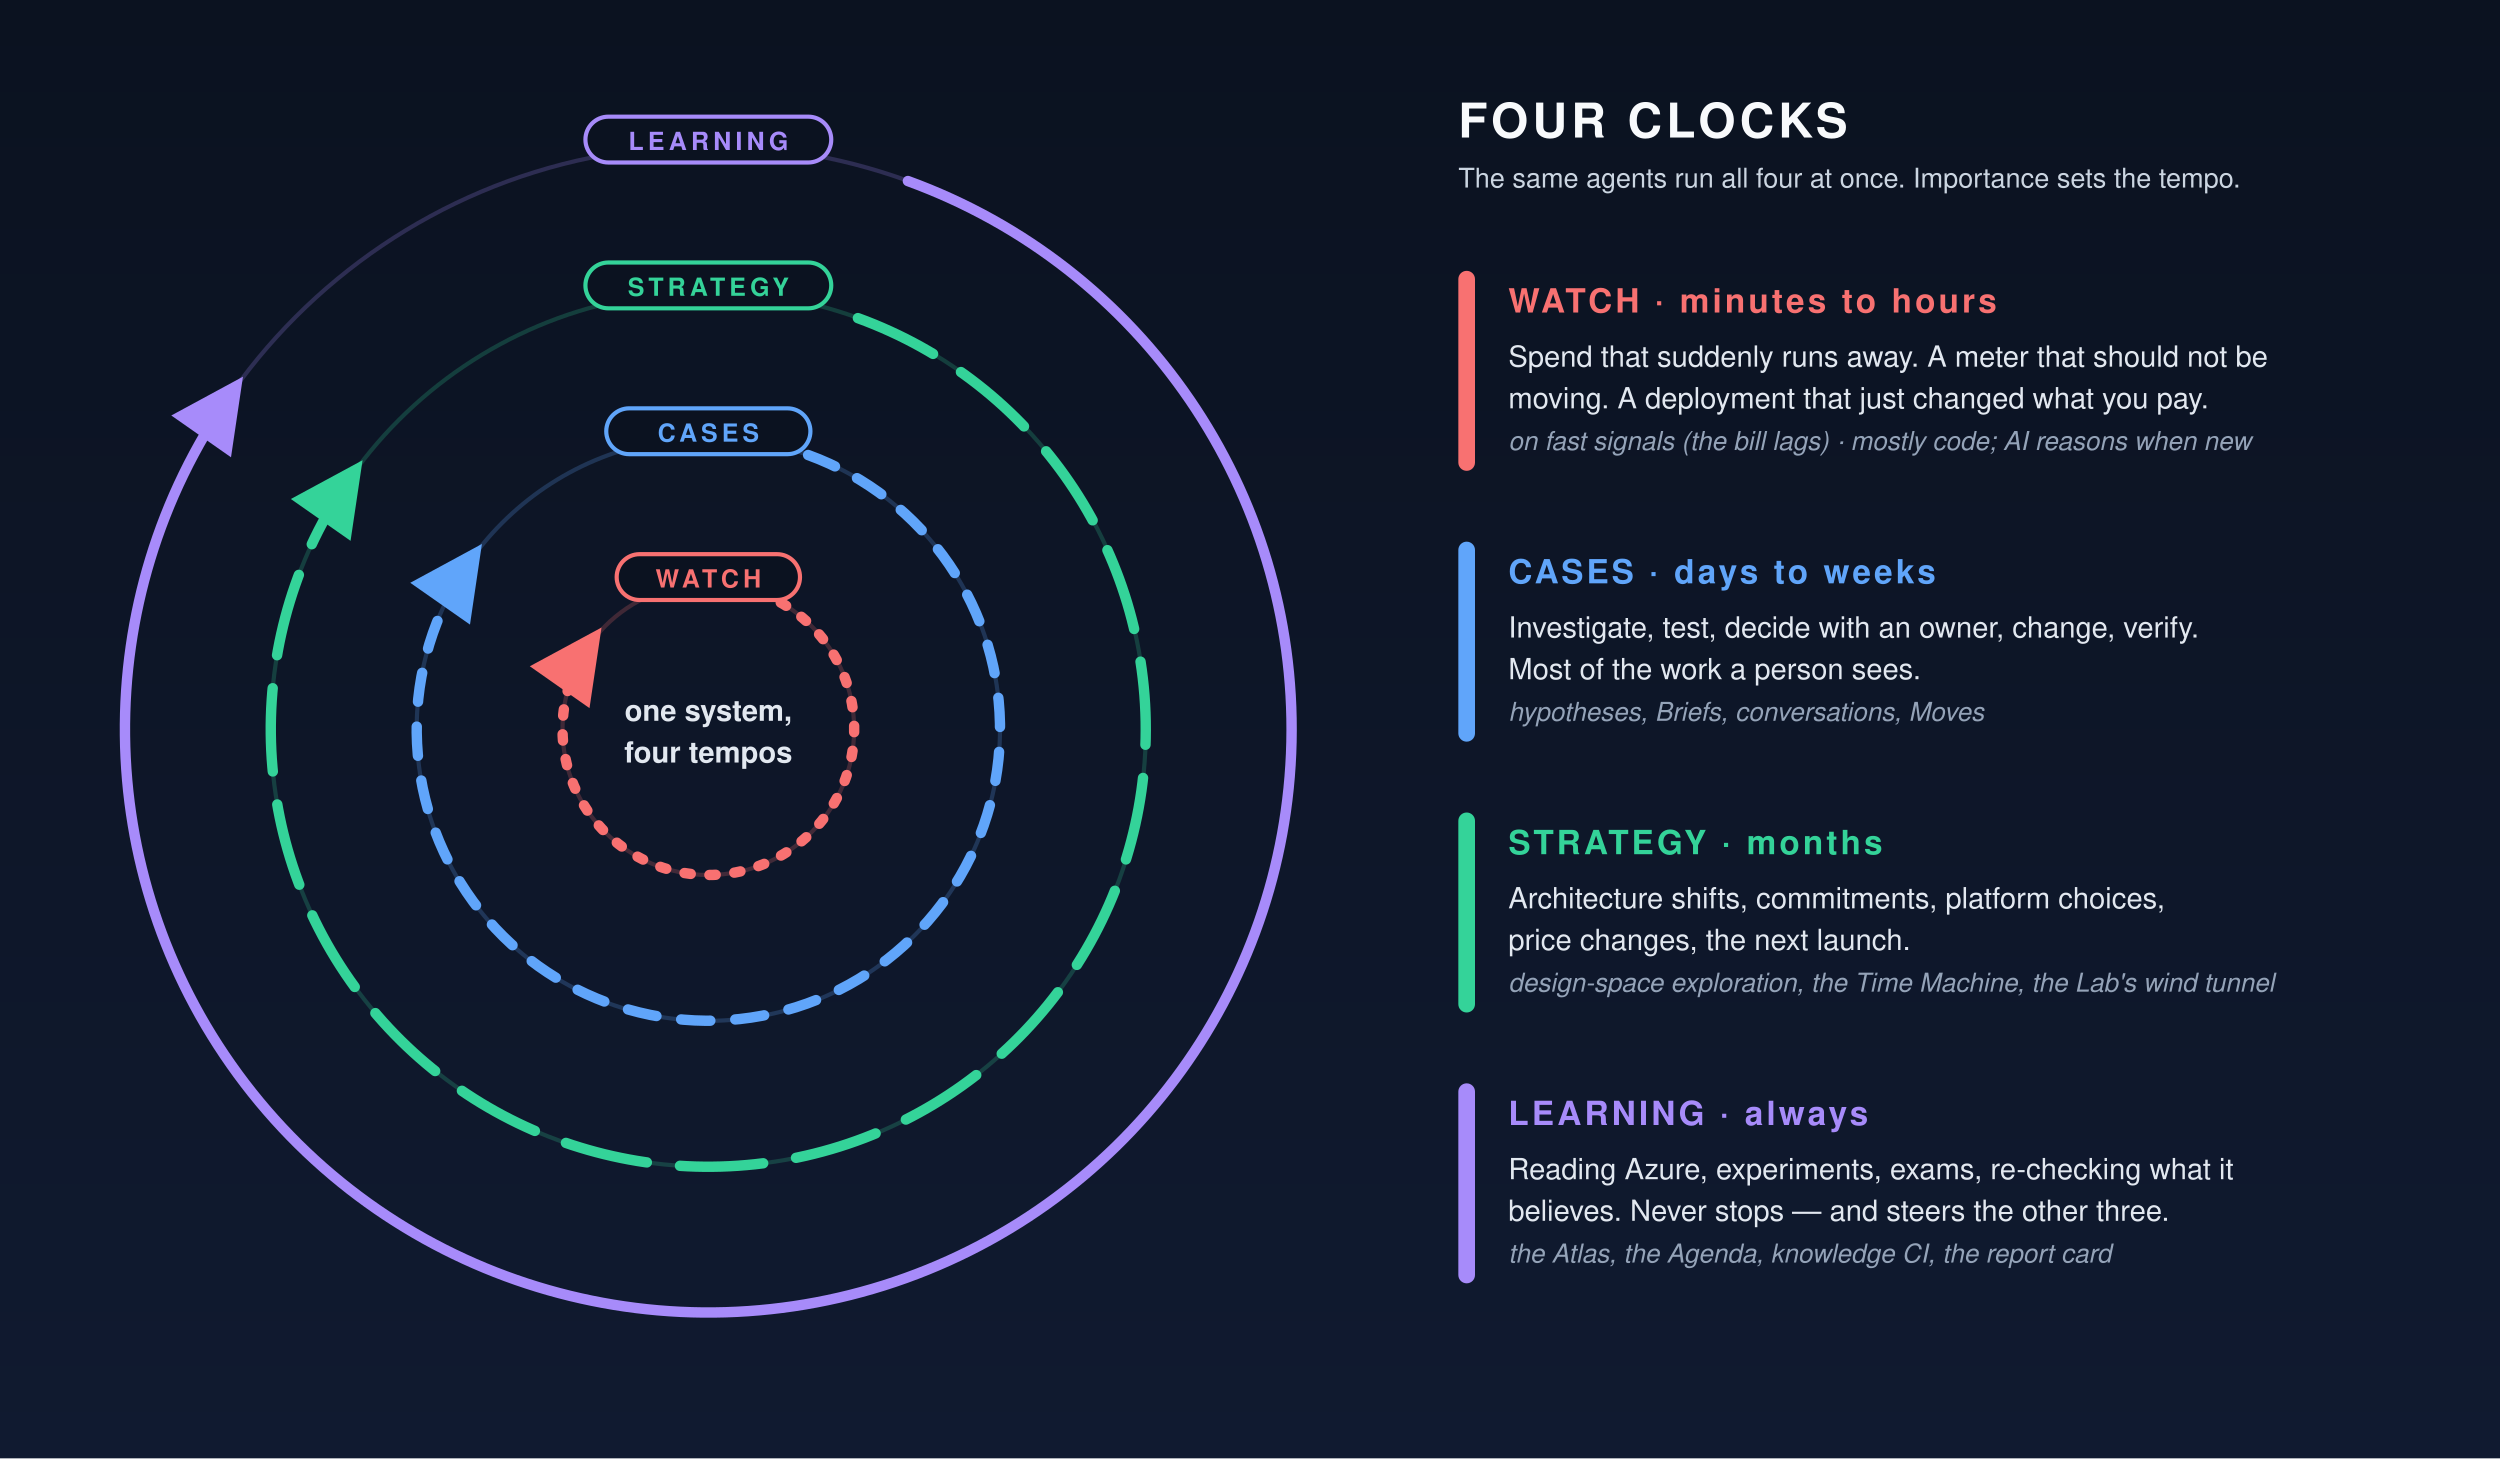
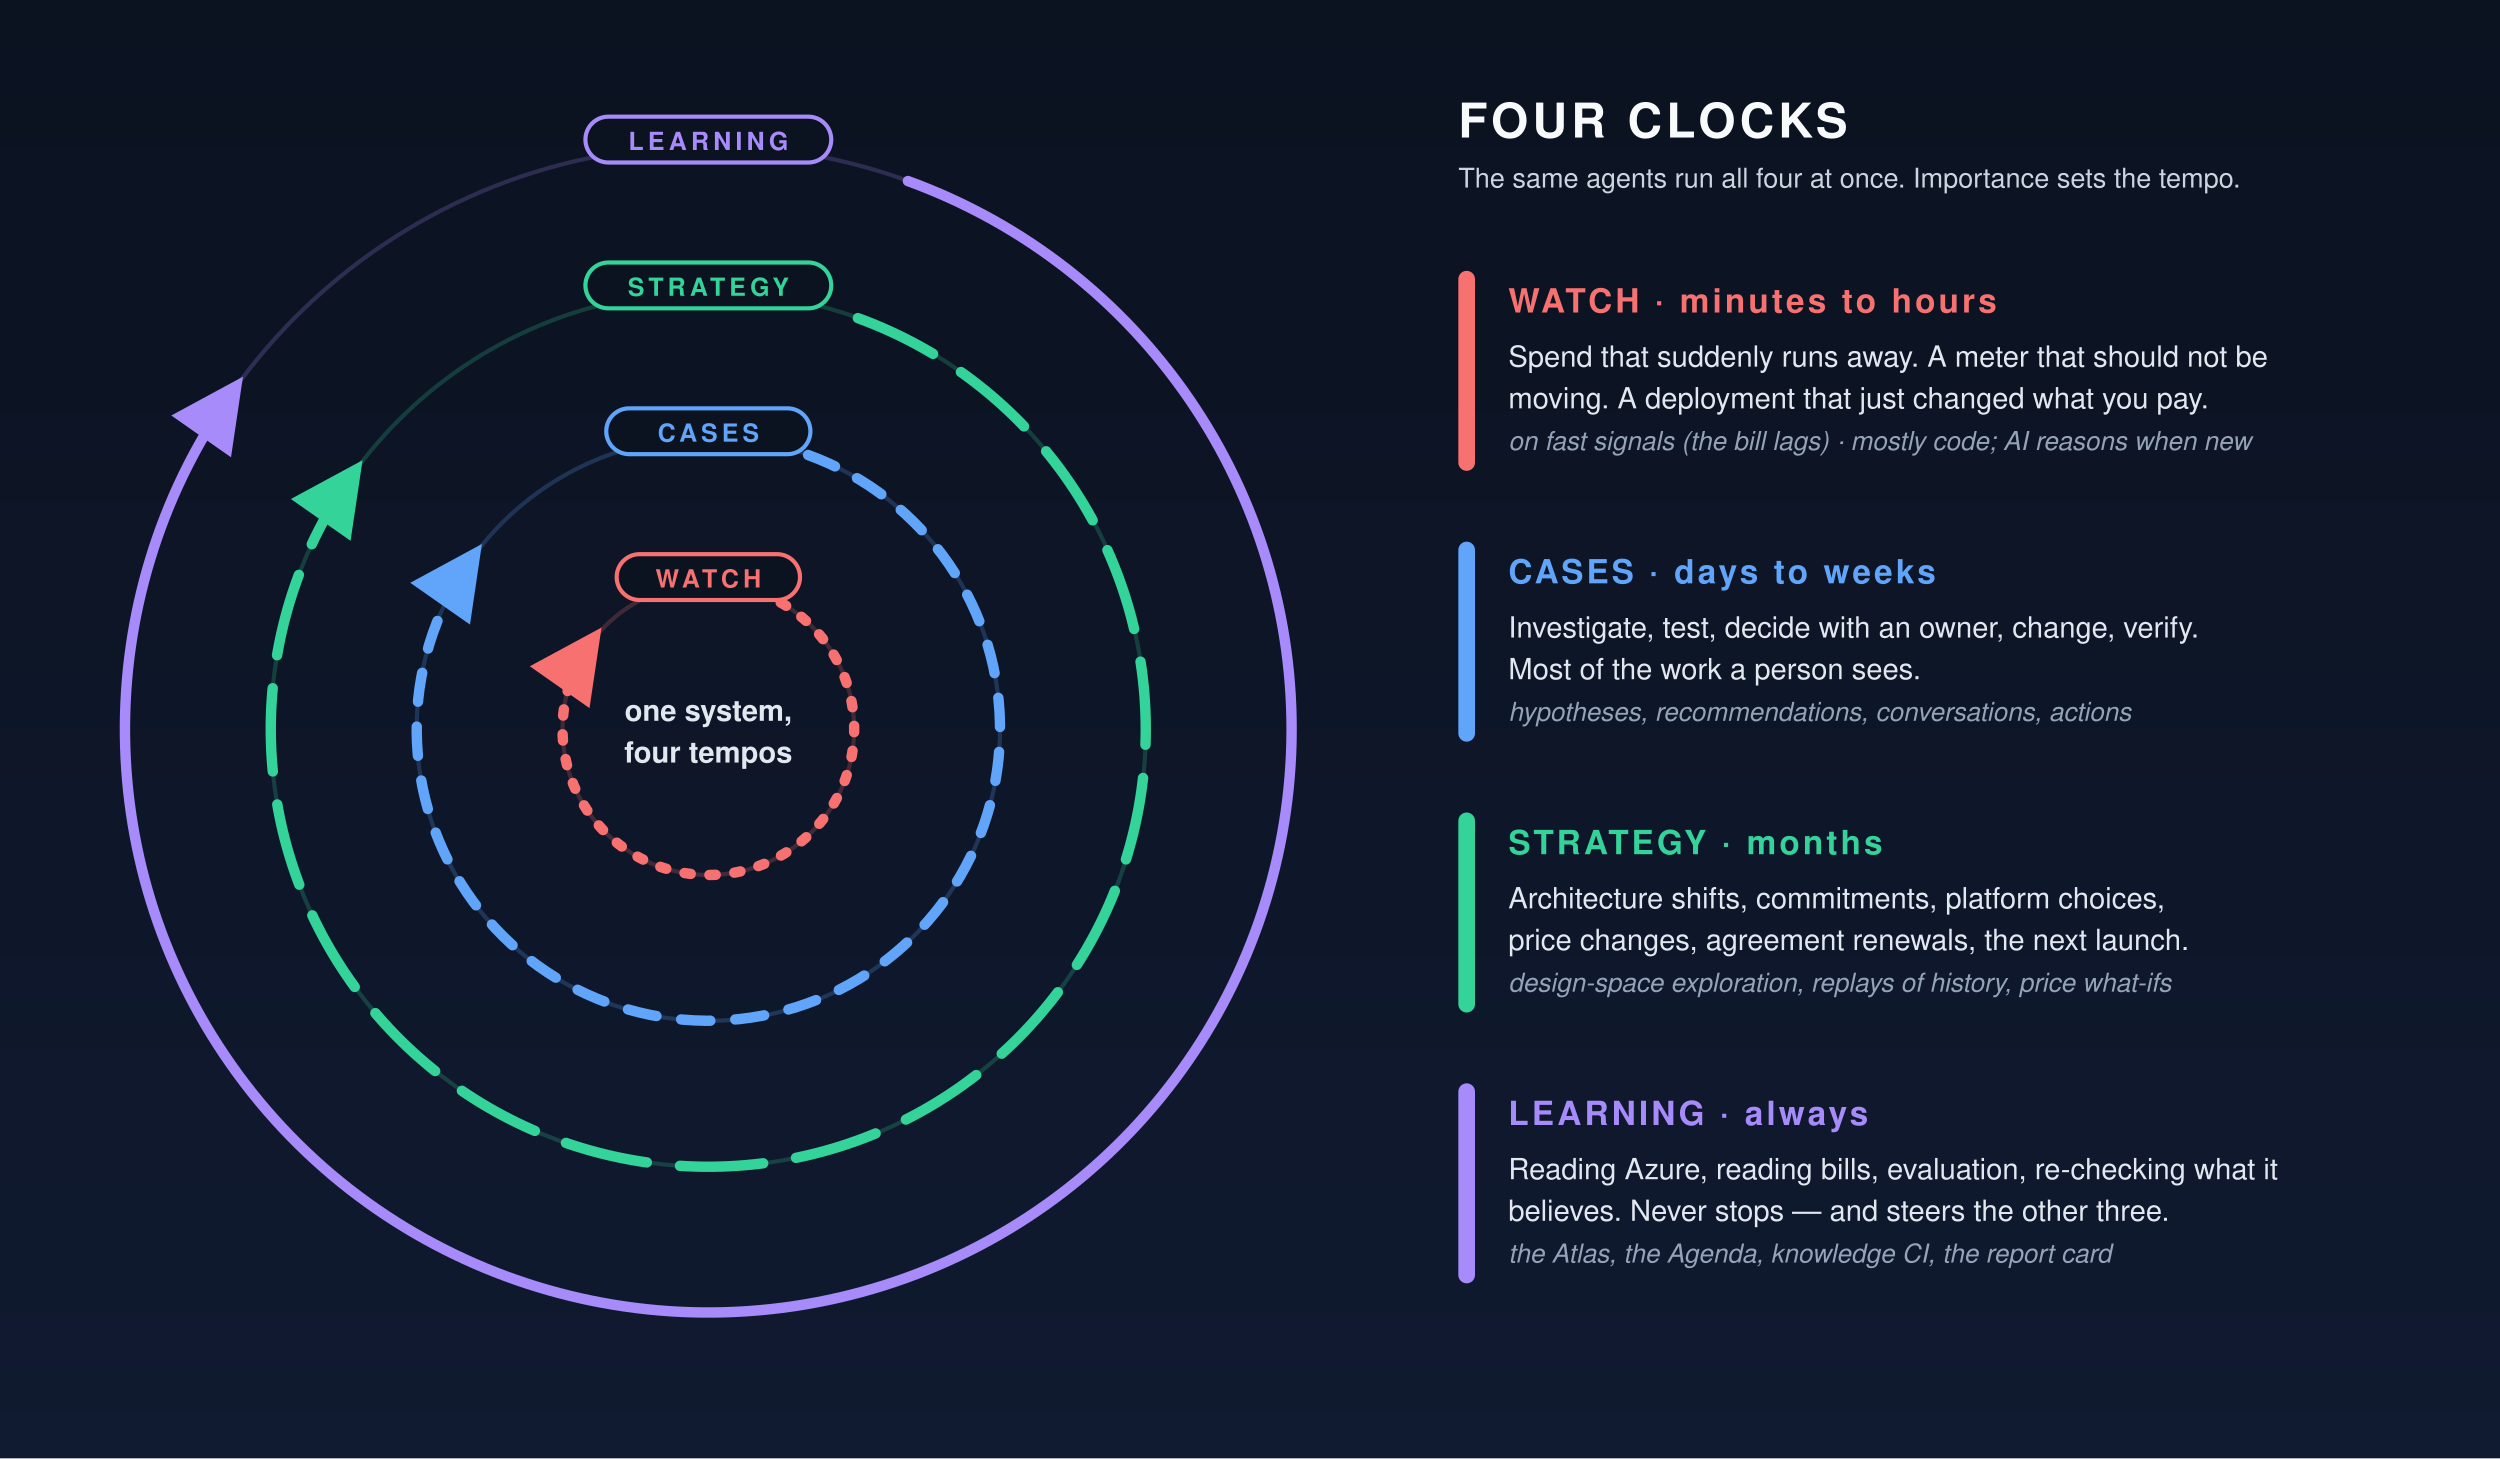
<svg xmlns="http://www.w3.org/2000/svg" viewBox="0 0 1200 700" width="1200" height="700" role="img" aria-labelledby="t d" font-family="'Segoe UI', Helvetica, Arial, sans-serif">
  <defs>
    <linearGradient id="bg" x1="0" y1="0" x2="0" y2="1">
      <stop offset="0" stop-color="#0b1220" />
      <stop offset="1" stop-color="#101a30" />
    </linearGradient>
    <marker id="w" viewBox="0 0 10 10" refX="7" refY="5" markerWidth="7" markerHeight="7" orient="auto">
      <path d="M0,0 L10,5 L0,10 z" fill="#f87171" />
    </marker>
    <marker id="c" viewBox="0 0 10 10" refX="7" refY="5" markerWidth="7" markerHeight="7" orient="auto">
      <path d="M0,0 L10,5 L0,10 z" fill="#60a5fa" />
    </marker>
    <marker id="s" viewBox="0 0 10 10" refX="7" refY="5" markerWidth="7" markerHeight="7" orient="auto">
      <path d="M0,0 L10,5 L0,10 z" fill="#34d399" />
    </marker>
    <marker id="l" viewBox="0 0 10 10" refX="7" refY="5" markerWidth="7" markerHeight="7" orient="auto">
      <path d="M0,0 L10,5 L0,10 z" fill="#a78bfa" />
    </marker>
  </defs>
  <rect width="1200" height="700" fill="url(#bg)" />
  <g fill="none">
    <circle cx="340" cy="350" r="70" stroke="#f87171" stroke-opacity="0.22" stroke-width="2" />
    <circle cx="340" cy="350" r="140" stroke="#60a5fa" stroke-opacity="0.22" stroke-width="2" />
    <circle cx="340" cy="350" r="210" stroke="#34d399" stroke-opacity="0.22" stroke-width="2" />
    <circle cx="340" cy="350" r="280" stroke="#a78bfa" stroke-opacity="0.22" stroke-width="2" />
  </g>
  <g fill="none" stroke-width="5" stroke-linecap="round">
    <path d="M363.9,284.2 A70,70 0 1 1 282.7,309.8" stroke="#f87171" stroke-dasharray="3 9" marker-end="url(#w)" />
    <path d="M387.9,218.4 A140,140 0 1 1 225.3,269.7" stroke="#60a5fa" stroke-dasharray="14 12" marker-end="url(#c)" />
    <path d="M411.8,152.7 A210,210 0 1 1 168.0,229.5" stroke="#34d399" stroke-dasharray="40 16" marker-end="url(#s)" />
    <path d="M435.8,86.9 A280,280 0 1 1 110.6,189.4" stroke="#a78bfa" marker-end="url(#l)" />
  </g>
  <g font-size="12" font-weight="700" letter-spacing="2" text-anchor="middle">
    <rect x="296" y="266" width="88" height="22" rx="11" fill="#0b1220" stroke="#f87171" stroke-width="2" />
    <text x="340" y="282" fill="#f87171">WATCH</text>
    <rect x="291" y="196" width="98" height="22" rx="11" fill="#0b1220" stroke="#60a5fa" stroke-width="2" />
    <text x="340" y="212" fill="#60a5fa">CASES</text>
    <rect x="281" y="126" width="118" height="22" rx="11" fill="#0b1220" stroke="#34d399" stroke-width="2" />
    <text x="340" y="142" fill="#34d399">STRATEGY</text>
    <rect x="281" y="56" width="118" height="22" rx="11" fill="#0b1220" stroke="#a78bfa" stroke-width="2" />
    <text x="340" y="72" fill="#a78bfa">LEARNING</text>
  </g>
  <g text-anchor="middle" fill="#e2e8f0">
    <text x="340" y="346" font-size="14" font-weight="700">one system,</text>
    <text x="340" y="366" font-size="14" font-weight="700">four tempos</text>
  </g>
  <text x="700" y="66" fill="#f8fafc" font-size="23" font-weight="700" letter-spacing="2">FOUR CLOCKS</text>
  <text x="700" y="90" fill="#cbd5e1" font-size="13">The same agents run all four at once. Importance sets the tempo.</text>
  <g>
    <rect x="700" y="130" width="8" height="96" rx="4" fill="#f87171" />
    <text x="724" y="150" fill="#f87171" font-size="16" font-weight="700" letter-spacing="1.5">WATCH · minutes to hours</text>
    <text x="724" y="176" fill="#e2e8f0" font-size="14">Spend that suddenly runs away. A meter that should not be</text>
    <text x="724" y="196" fill="#e2e8f0" font-size="14">moving. A deployment that just changed what you pay.</text>
    <text x="724" y="216" fill="#94a3b8" font-size="12.5" font-style="italic">on fast signals (the bill lags) · mostly code; AI reasons when new</text>
    <rect x="700" y="260" width="8" height="96" rx="4" fill="#60a5fa" />
    <text x="724" y="280" fill="#60a5fa" font-size="16" font-weight="700" letter-spacing="1.5">CASES · days to weeks</text>
    <text x="724" y="306" fill="#e2e8f0" font-size="14">Investigate, test, decide with an owner, change, verify.</text>
    <text x="724" y="326" fill="#e2e8f0" font-size="14">Most of the work a person sees.</text>
-     <text x="724" y="346" fill="#94a3b8" font-size="12.5" font-style="italic">hypotheses, Briefs, conversations, Moves</text>
+     <text x="724" y="346" fill="#94a3b8" font-size="12.5" font-style="italic">hypotheses, recommendations, conversations, actions</text>
    <rect x="700" y="390" width="8" height="96" rx="4" fill="#34d399" />
    <text x="724" y="410" fill="#34d399" font-size="16" font-weight="700" letter-spacing="1.5">STRATEGY · months</text>
    <text x="724" y="436" fill="#e2e8f0" font-size="14">Architecture shifts, commitments, platform choices,</text>
-     <text x="724" y="456" fill="#e2e8f0" font-size="14">price changes, the next launch.</text>
-     <text x="724" y="476" fill="#94a3b8" font-size="12.5" font-style="italic">design-space exploration, the Time Machine, the Lab's wind tunnel</text>
+     <text x="724" y="456" fill="#e2e8f0" font-size="14">price changes, agreement renewals, the next launch.</text>
+     <text x="724" y="476" fill="#94a3b8" font-size="12.5" font-style="italic">design-space exploration, replays of history, price what-ifs</text>
    <rect x="700" y="520" width="8" height="96" rx="4" fill="#a78bfa" />
    <text x="724" y="540" fill="#a78bfa" font-size="16" font-weight="700" letter-spacing="1.5">LEARNING · always</text>
-     <text x="724" y="566" fill="#e2e8f0" font-size="14">Reading Azure, experiments, exams, re-checking what it</text>
+     <text x="724" y="566" fill="#e2e8f0" font-size="14">Reading Azure, reading bills, evaluation, re-checking what it</text>
    <text x="724" y="586" fill="#e2e8f0" font-size="14">believes. Never stops — and steers the other three.</text>
    <text x="724" y="606" fill="#94a3b8" font-size="12.5" font-style="italic">the Atlas, the Agenda, knowledge CI, the report card</text>
  </g>
</svg>
